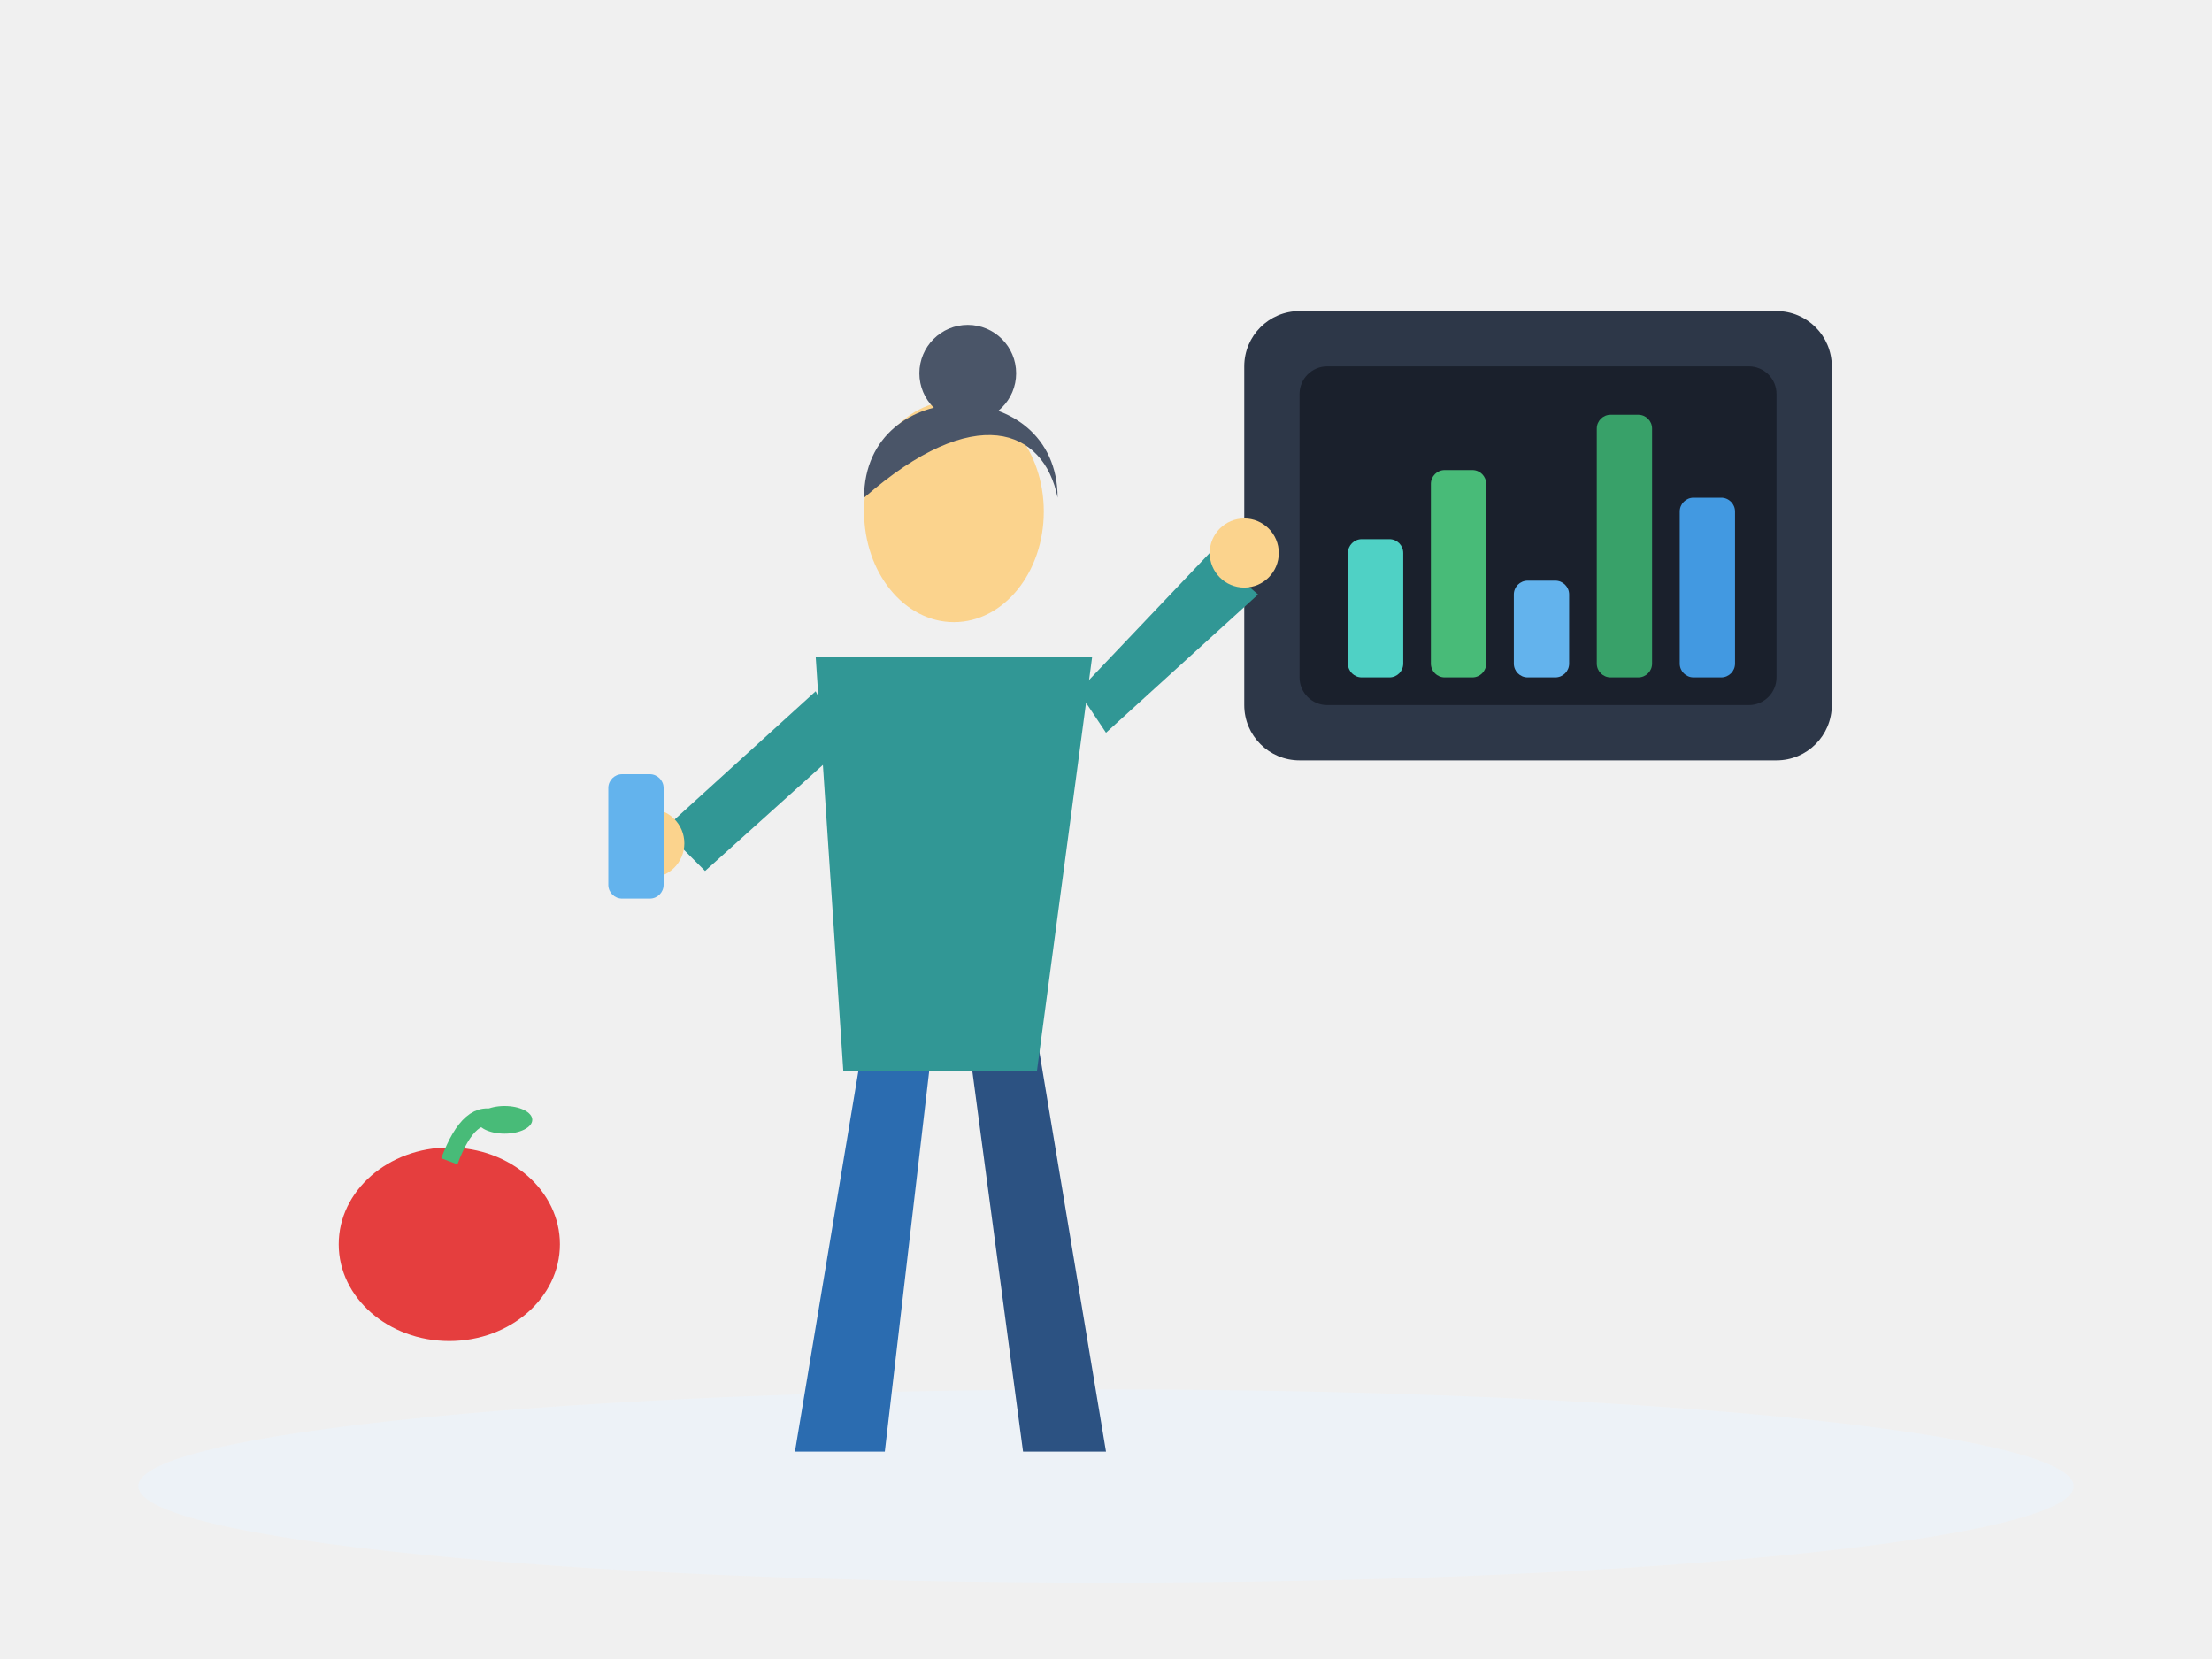
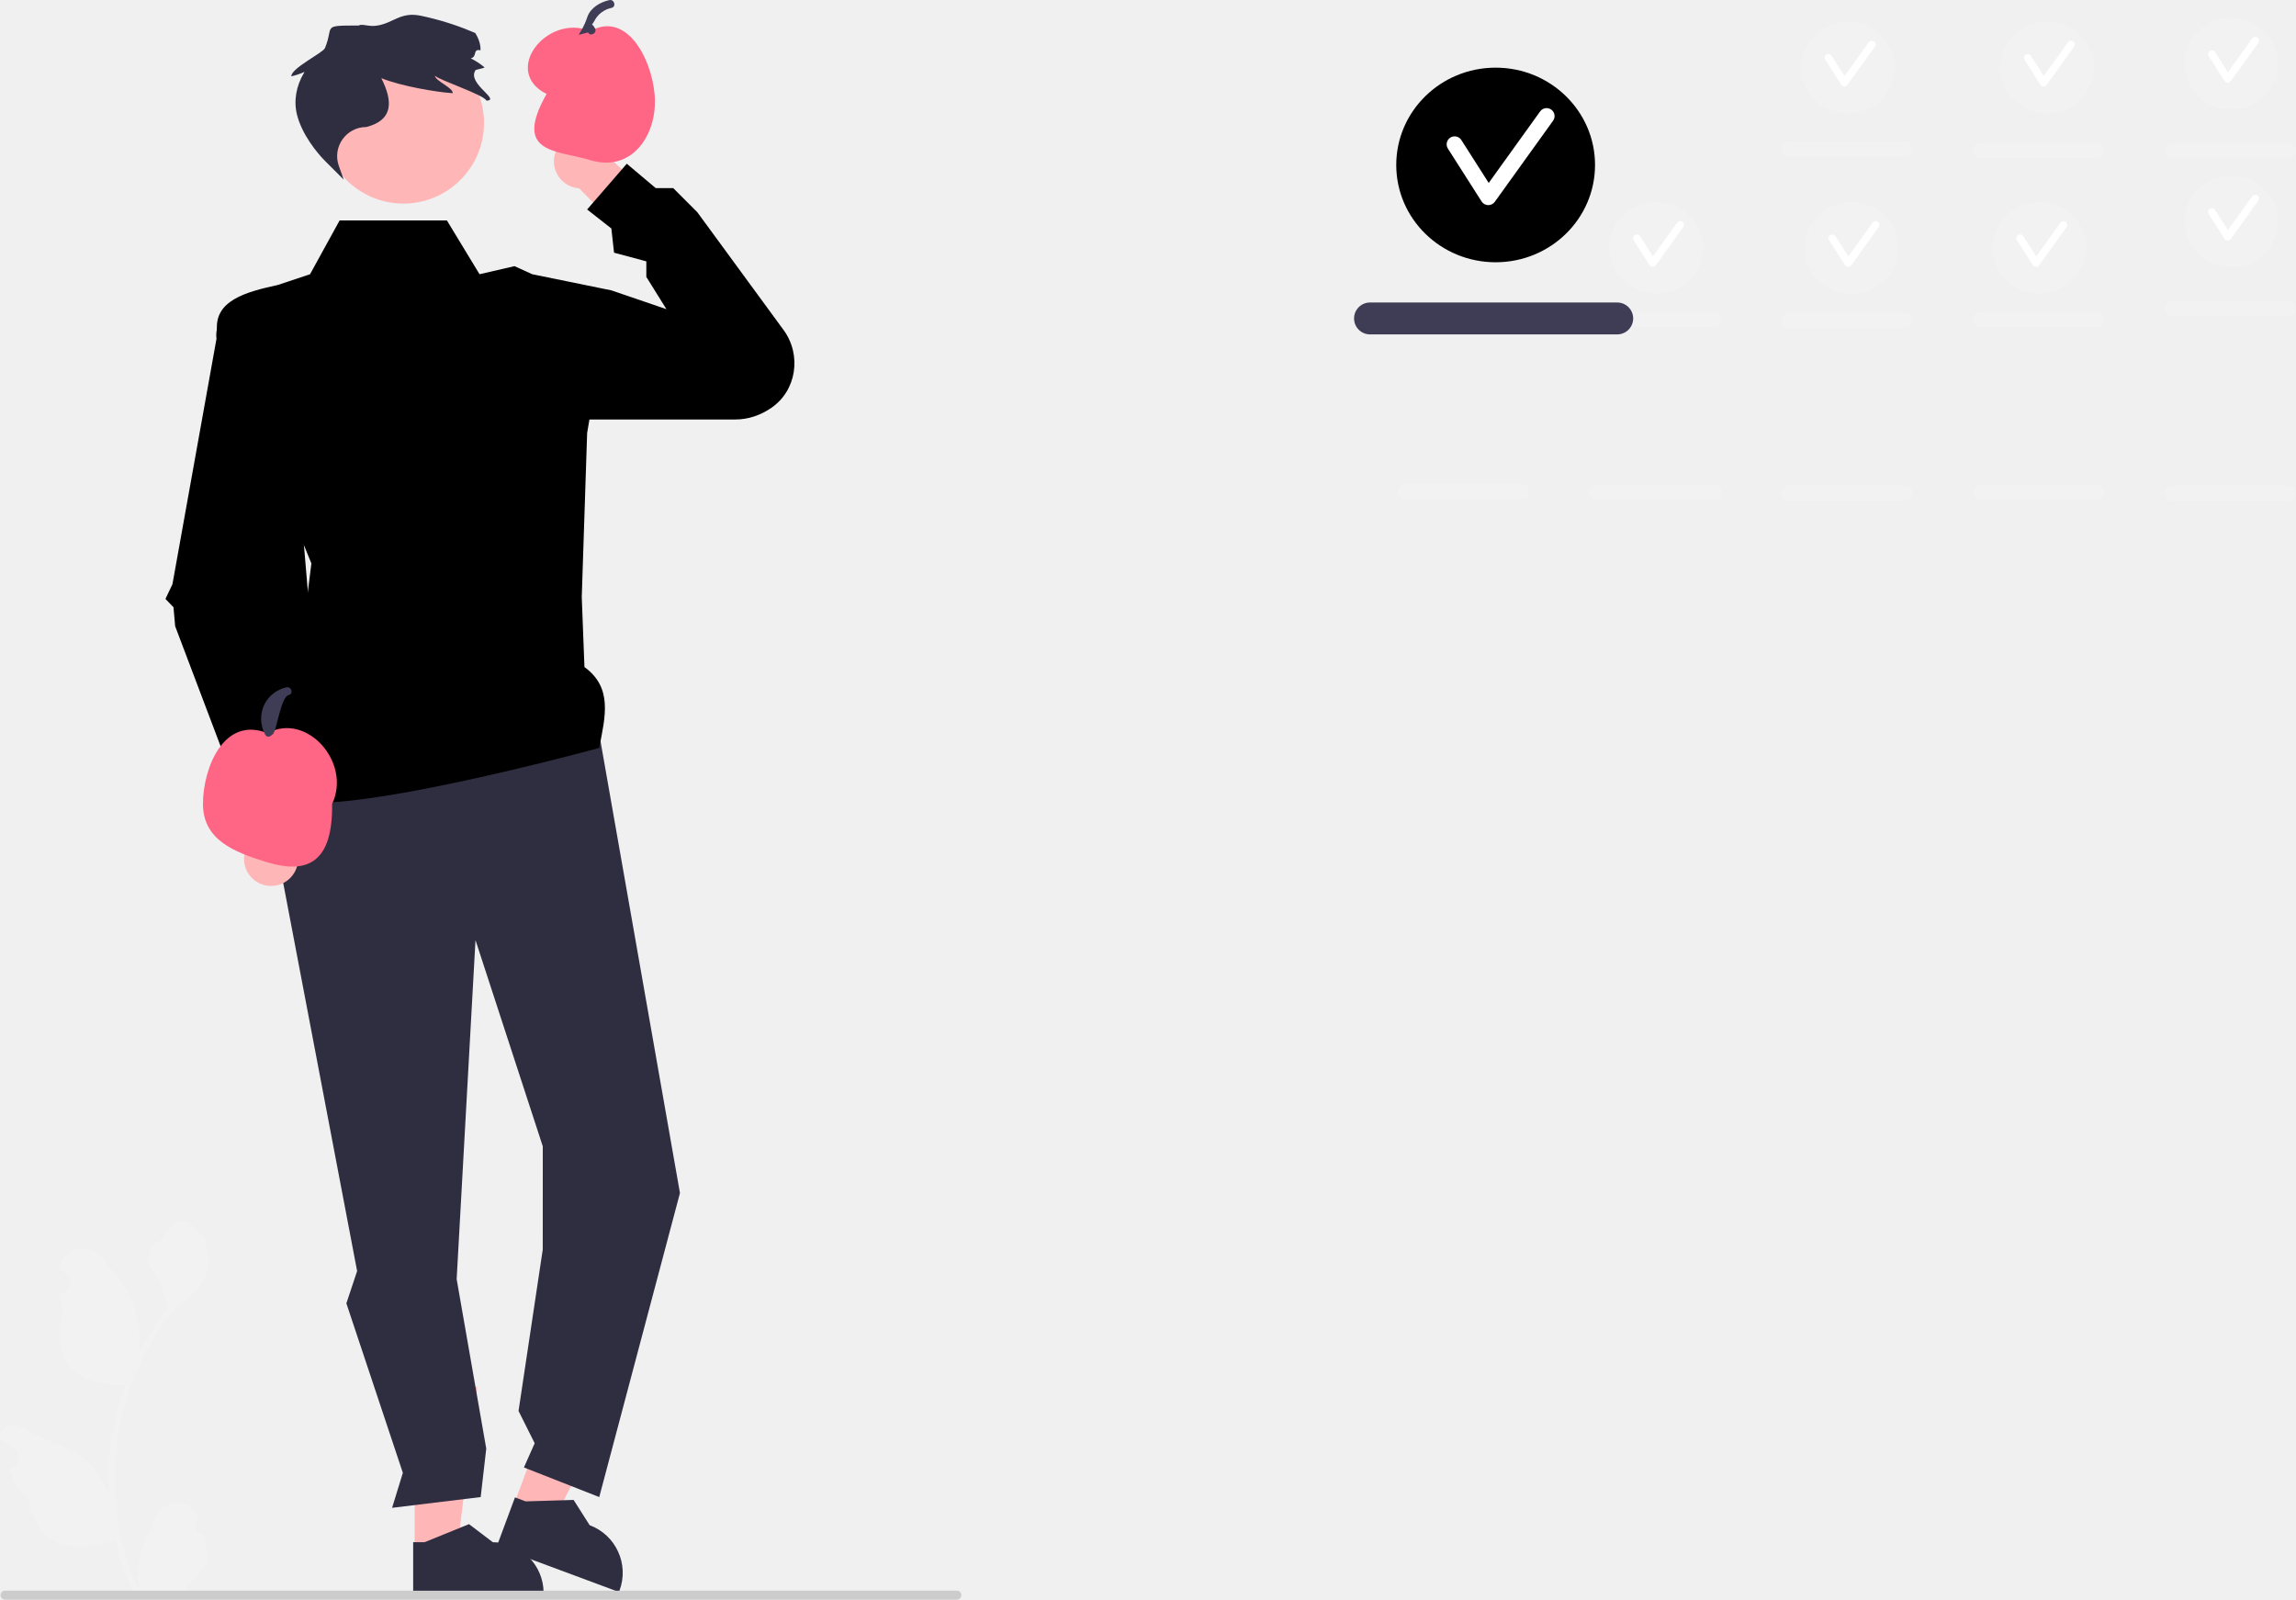
- <svg xmlns="http://www.w3.org/2000/svg" viewBox="0 0 320 240" width="100%" height="100%">
-   <ellipse cx="160" cy="215" rx="140" ry="14" fill="#EDF2F7" />
-   <rect x="180" y="45" width="85" height="65" rx="8" fill="#2D3748" />
-   <rect x="188" y="53" width="69" height="49" rx="4" fill="#1A202C" />
-   <rect x="195" y="78" width="8" height="20" rx="2" fill="#4FD1C5" />
-   <rect x="207" y="68" width="8" height="30" rx="2" fill="#48BB78" />
-   <rect x="219" y="84" width="8" height="14" rx="2" fill="#63B3ED" />
-   <rect x="231" y="60" width="8" height="38" rx="2" fill="#38A169" />
-   <rect x="243" y="72" width="8" height="26" rx="2" fill="#4299E1" />
-   <path d="M 125 150 L 115 210 L 128 210 L 135 150 Z" fill="#2B6CB0" />
-   <path d="M 140 150 L 148 210 L 160 210 L 150 150 Z" fill="#2C5282" />
-   <path d="M 118 95 L 158 95 L 150 155 L 122 155 Z" fill="#319795" />
-   <path d="M 118 100 L 96 120 L 102 126 L 122 108 Z" fill="#319795" />
-   <circle cx="94" cy="122" r="5" fill="#FBD38D" />
-   <rect x="88" y="112" width="8" height="18" rx="2" fill="#63B3ED" />
-   <path d="M 156 100 L 175 80 L 182 86 L 160 106 Z" fill="#319795" />
-   <circle cx="180" cy="80" r="5" fill="#FBD38D" />
-   <ellipse cx="138" cy="74" rx="13" ry="16" fill="#FBD38D" />
-   <path d="M 125 72 C 125 54, 153 54, 153 72 C 151 62, 141 58, 125 72 Z" fill="#4A5568" />
-   <circle cx="140" cy="54" r="7" fill="#4A5568" />
-   <ellipse cx="65" cy="180" rx="16" ry="14" fill="#E53E3E" />
-   <path d="M 65 168 Q 68 160 72 162" stroke="#48BB78" stroke-width="2.5" fill="none" />
-   <ellipse cx="73" cy="162" rx="4" ry="2" fill="#48BB78" />
+ <svg xmlns="http://www.w3.org/2000/svg" id="a" viewBox="0 0 610.927 425.59">
+   <path d="M161.617,41.425l15.646,14.749-7.179,10.113-15.987-16.183c-.693-.047-1.391-.194-2.074-.454-3.715-1.414-5.581-5.571-4.167-9.286,1.414-3.715,5.571-5.581,9.286-4.167,2.369,.901,3.981,2.92,4.475,5.227h0Z" fill="#ffb6b6" />
+   <g>
+     <polygon points="110.333 412.494 121.62 412.493 126.989 368.957 110.331 368.958 110.333 412.494" fill="#ffb6b6" />
+     <path d="M109.936,424.269l34.709-.001v-.439c-0-7.461-6.049-13.509-13.51-13.51h-.001l-6.34-4.81-11.829,4.811-3.03,0,.001,13.949h-0Z" fill="#2f2e41" />
+   </g>
+   <g>
+     <polygon points="136.641 400.575 147.22 404.509 167.431 365.576 151.817 359.77 136.641 400.575" fill="#ffb6b6" />
+     <path d="M132.164,411.472l32.532,12.099,.153-.411c2.601-6.993-.96-14.77-7.952-17.372l-.001-0-4.265-6.718-12.764,.385-2.84-1.056-4.862,13.074-0,0Z" fill="#2f2e41" />
+   </g>
+   <polygon points="158.018 187.134 180.925 317.417 159.45 398.306 139.406 390.432 142.269 383.989 137.974 375.399 144.417 332.449 144.427 305 126.521 250.128 121.51 340.323 129.384 385.421 127.902 398.306 104.33 401.17 107.193 391.864 92.161 346.766 95.024 338.176 74.981 232.948 79.992 199.304 158.018 187.134" fill="#2f2e41" />
+   <path d="M90.371,58.642h28.538l8.686,14.317,9.306-2.148,4.715,2.148,21.055,4.295-6.443,37.939-1.432,43.666,.716,18.612c7.526,5.499,5.583,13.078,3.914,21.529,0,0-71.919,19.668-83.372,13.386v-8.117l6.8-54.358-25.054-61.562c-1.099-8.428,7.805-10.705,16.106-12.527h0l8.59-2.863,7.874-14.317h0Z" fill="currentColor" />
+   <path d="M156.228,82.264l6.443-5.011,14.658,5.011-5.352-8.59v-4.14l-8.59-2.303-.716-6.443-6.443-5.053,10.55-12.175,7.704,6.493,4.653-.003,6.403,6.403,22.956,31.343c4.88,6.664,3.477,16.208-3.384,20.807-2.638,1.769-5.808,3.009-9.51,3.009h-40.591l1.22-29.349h-0Z" fill="currentColor" />
+   <circle cx="107.34" cy="32.717" r="21.447" fill="#ffb6b6" />
+   <g>
+     <path d="M66.114,224.57l-.509-21.496,12.239-2.004-.271,22.746c.454,.526,.84,1.126,1.135,1.794,1.606,3.636-.039,7.885-3.675,9.492-3.636,1.606-7.885-.039-9.492-3.675-1.024-2.319-.722-4.884,.572-6.857Z" fill="#ffb6b6" />
+     <path d="M65.753,81.48h0c-4.828-.277-8.732,3.88-8.153,8.682l-11.713,65.264-1.863,3.922,2.136,2.206,.449,5.057,17.834,47.1,22.286,.825-8.302-98.536-5.771-29.278c-1.021-2.989-3.75-5.061-6.903-5.242v-0Z" fill="currentColor" />
+   </g>
+   <g>
+     <path d="M88.368,213.893c.214,15.476-6.443,18.782-17.18,15.544-9.084-2.74-17.18-6.056-17.18-15.544s5.522-23.52,17.18-18.816c10.431-5.727,22.413,7.845,17.18,18.816Z" fill="#ff6584" />
+     <path d="M70.569,195.463c-1.371-2.495-1.465-5.544-.191-8.098,1.134-2.276,3.381-3.97,5.857-4.503,1.348-.29,1.923,1.78,.571,2.071-1.924,.414-3.05,8.328-3.972,10.077-.992,1.881-1.425-2.477-.41-.63,.666,1.212-1.188,2.297-1.854,1.084h0Z" fill="#3f3d56" />
+   </g>
+   <g>
+     <path d="M174.268,27.06c0,9.488-6.443,18.782-17.18,15.544-9.084-2.74-20.661-1.604-11.661-17.604-12-6,.003-21.46,11.661-16.756,10.431-5.727,17.18,9.328,17.18,18.816Z" fill="#ff6584" />
+     <path d="M156.469,8.629c-4.178,.978-2.031,1.399-.191-4.098,.807-2.412,3.381-3.97,5.857-4.503,1.348-.29,1.923,1.78,.571,2.071-1.924,.414-3.576,1.622-4.499,3.37-.992,1.881-.898,.23,.117,2.077,.666,1.212-1.188,2.297-1.854,1.084h0Z" fill="#3f3d56" />
+   </g>
+   <path d="M54.259,408.257c-2.066,.129-3.208-2.437-1.645-3.933l.155-.618c-.02-.05-.041-.099-.062-.148-2.089-4.982-9.17-4.947-11.241,.042-1.839,4.428-4.179,8.864-4.756,13.546-.258,2.067-.142,4.172,.316,6.2-4.308-9.411-6.575-19.687-6.575-30.021,0-2.597,.142-5.193,.433-7.783,.239-2.119,.568-4.224,.995-6.31,2.306-11.277,7.299-22.018,14.5-30.99,3.462-1.892,6.349-4.851,8.093-8.397,.626-1.279,1.117-2.655,1.35-4.056-.394,.052-1.486-5.949-1.188-6.317-.549-.833-1.532-1.247-2.131-2.06-2.982-4.043-7.091-3.337-9.236,2.157-4.582,2.313-4.627,6.148-1.815,9.837,1.789,2.347,2.035,5.522,3.604,8.035-.162,.207-.329,.407-.491,.614-2.961,3.798-5.522,7.88-7.681,12.169,.61-4.766-.291-10.508-1.826-14.21-1.748-4.217-5.025-7.769-7.91-11.415-3.466-4.379-10.573-2.468-11.184,3.083-.006,.054-.012,.107-.017,.161,.429,.242,.848,.499,1.259,.77,2.339,1.547,1.531,5.174-1.241,5.602l-.063,.01c.155,1.544,.42,3.074,.807,4.579-3.702,14.316,4.29,19.53,15.701,19.764,.252,.129,.497,.258,.749,.381-1.156,3.255-2.08,6.594-2.764,9.979-.614,2.99-1.04,6.013-1.279,9.049-.297,3.83-.271,7.68,.052,11.503l-.019-.136c-.82-4.211-3.107-8.145-6.427-10.87-4.946-4.063-11.933-5.559-17.268-8.824-2.568-1.572-5.859,.459-5.411,3.437l.022,.143c.794,.323,1.569,.698,2.319,1.117,.429,.242,.848,.499,1.259,.77,2.339,1.547,1.531,5.174-1.241,5.602l-.063,.01c-.045,.006-.084,.013-.129,.019,1.363,3.236,3.262,6.239,5.639,8.829,2.315,12.497,12.256,13.683,22.89,10.044h.006c1.163,5.064,2.861,10.011,5.044,14.726h18.02c.065-.2,.123-.407,.181-.607-1.666,.103-3.346,.006-4.986-.297,1.337-1.641,2.674-3.294,4.011-4.935,.032-.032,.058-.065,.084-.097,.678-.84,1.363-1.673,2.041-2.512l0-.001c.042-2.578-.267-5.147-.879-7.64l-.001-0v-0Z" fill="#f2f2f2" />
+   <path d="M255.81,424.4c0,.66-.53,1.19-1.19,1.19H1.33c-.66,0-1.19-.53-1.19-1.19s.53-1.19,1.19-1.19H254.62c.66,0,1.19,.53,1.19,1.19Z" fill="#ccc" />
+   <path d="M508.927,39.792c0-1.103-.897-2-2-2h-31c-1.103,0-2,.897-2,2s.897,2,2,2h31c1.103,0,2-.897,2-2Z" fill="#f2f2f2" />
+   <path d="M559.927,40c0-1.103-.897-2-2-2h-31c-1.103,0-2,.897-2,2s.897,2,2,2h31c1.103,0,2-.897,2-2Z" fill="#f2f2f2" />
+   <path d="M610.927,40.208c0-1.103-.897-2-2-2h-31c-1.103,0-2,.897-2,2s.897,2,2,2h31c1.103,0,2-.897,2-2Z" fill="#f2f2f2" />
+   <path d="M559.927,85c0-1.103-.897-2-2-2h-31c-1.103,0-2,.897-2,2s.897,2,2,2h31c1.103,0,2-.897,2-2Z" fill="#f2f2f2" />
+   <path d="M457.927,85c0-1.103-.897-2-2-2h-31c-1.103,0-2,.897-2,2s.897,2,2,2h31c1.103,0,2-.897,2-2Z" fill="#f2f2f2" />
+   <path d="M508.927,85.208c0-1.103-.897-2-2-2h-31c-1.103,0-2,.897-2,2s.897,2,2,2h31c1.103,0,2-.897,2-2Z" fill="#f2f2f2" />
+   <path d="M559.927,131c0-1.103-.897-2-2-2h-31c-1.103,0-2,.897-2,2s.897,2,2,2h31c1.103,0,2-.897,2-2Z" fill="#f2f2f2" />
+   <path d="M610.927,131.208c0-1.103-.897-2-2-2h-31c-1.103,0-2,.897-2,2s.897,2,2,2h31c1.103,0,2-.897,2-2Z" fill="#f2f2f2" />
+   <path d="M406.927,130.792c0-1.103-.897-2-2-2h-31c-1.103,0-2,.897-2,2s.897,2,2,2h31c1.103,0,2-.897,2-2Z" fill="#f2f2f2" />
+   <path d="M457.927,131c0-1.103-.897-2-2-2h-31c-1.103,0-2,.897-2,2s.897,2,2,2h31c1.103,0,2-.897,2-2Z" fill="#f2f2f2" />
+   <path d="M508.927,131.208c0-1.103-.897-2-2-2h-31c-1.103,0-2,.897-2,2s.897,2,2,2h31c1.103,0,2-.897,2-2Z" fill="#f2f2f2" />
+   <g>
+     <ellipse cx="491.681" cy="17.962" rx="12.463" ry="12.201" fill="#f2f2f2" />
+     <path d="M490.762,23l-.028-0c-.332-.009-.637-.182-.815-.462l-4.225-6.625c-.297-.466-.16-1.084,.306-1.381,.465-.295,1.083-.16,1.381,.306l3.431,5.38,6.447-8.968c.323-.449,.949-.55,1.396-.229,.449,.322,.551,.947,.229,1.396l-7.308,10.167c-.188,.262-.491,.416-.812,.416h0Z" fill="#fff" />
+   </g>
+   <g>
+     <ellipse cx="544.681" cy="17.962" rx="12.463" ry="12.201" fill="#f2f2f2" />
+     <path d="M543.762,23l-.028-0c-.332-.009-.637-.182-.815-.462l-4.225-6.625c-.297-.466-.16-1.084,.306-1.381,.465-.295,1.083-.16,1.381,.306l3.431,5.38,6.447-8.968c.323-.449,.949-.55,1.396-.229,.449,.322,.551,.947,.229,1.396l-7.308,10.167c-.188,.262-.491,.416-.812,.416h0Z" fill="#fff" />
+   </g>
+   <g>
+     <ellipse cx="593.681" cy="16.962" rx="12.463" ry="12.201" fill="#f2f2f2" />
+     <path d="M592.762,22l-.028-0c-.332-.009-.637-.182-.815-.462l-4.225-6.625c-.297-.466-.16-1.084,.306-1.381,.465-.295,1.083-.16,1.381,.306l3.431,5.38,6.447-8.968c.323-.449,.949-.55,1.396-.229,.449,.322,.551,.947,.229,1.396l-7.308,10.167c-.188,.262-.491,.416-.812,.416h0Z" fill="#fff" />
+   </g>
+   <path d="M610.927,82.208c0-1.103-.897-2-2-2h-31c-1.103,0-2,.897-2,2s.897,2,2,2h31c1.103,0,2-.897,2-2Z" fill="#f2f2f2" />
+   <g>
+     <ellipse cx="593.681" cy="58.962" rx="12.463" ry="12.201" fill="#f2f2f2" />
+     <path d="M592.762,64l-.028-0c-.332-.009-.637-.182-.815-.462l-4.225-6.625c-.297-.466-.16-1.084,.306-1.381,.465-.295,1.083-.16,1.381,.306l3.431,5.38,6.447-8.968c.323-.449,.949-.55,1.396-.229,.449,.322,.551,.947,.229,1.396l-7.308,10.167c-.188,.262-.491,.416-.812,.416Z" fill="#fff" />
+   </g>
+   <g>
+     <ellipse cx="542.681" cy="65.962" rx="12.463" ry="12.201" fill="#f2f2f2" />
+     <path d="M541.762,71l-.028-0c-.332-.009-.637-.182-.815-.462l-4.225-6.625c-.297-.466-.16-1.084,.306-1.381,.465-.295,1.083-.16,1.381,.306l3.431,5.38,6.447-8.968c.323-.449,.949-.55,1.396-.229,.449,.322,.551,.947,.229,1.396l-7.308,10.167c-.188,.262-.491,.416-.812,.416Z" fill="#fff" />
+   </g>
+   <g>
+     <ellipse cx="492.681" cy="65.962" rx="12.463" ry="12.201" fill="#f2f2f2" />
+     <path d="M491.762,71l-.028-0c-.332-.009-.637-.182-.815-.462l-4.225-6.625c-.297-.466-.16-1.084,.306-1.381,.465-.295,1.083-.16,1.381,.306l3.431,5.38,6.447-8.968c.323-.449,.949-.55,1.396-.229,.449,.322,.551,.947,.229,1.396l-7.308,10.167c-.188,.262-.491,.416-.812,.416Z" fill="#fff" />
+   </g>
+   <g>
+     <ellipse cx="440.681" cy="65.962" rx="12.463" ry="12.201" fill="#f2f2f2" />
+     <path d="M439.762,71l-.028-0c-.332-.009-.637-.182-.815-.462l-4.225-6.625c-.297-.466-.16-1.084,.306-1.381,.465-.295,1.083-.16,1.381,.306l3.431,5.38,6.447-8.968c.323-.449,.949-.55,1.396-.229,.449,.322,.551,.947,.229,1.396l-7.308,10.167c-.188,.262-.491,.416-.812,.416Z" fill="#fff" />
+   </g>
+   <path d="M434.56,84.726c0-2.341-1.903-4.244-4.244-4.244h-65.779c-2.341,0-4.244,1.903-4.244,4.244s1.903,4.244,4.244,4.244h65.779c2.341,0,4.244-1.903,4.244-4.244Z" fill="#3f3d56" />
+   <g>
+     <ellipse cx="397.965" cy="43.889" rx="26.446" ry="25.889" fill="currentColor" />
+     <path d="M396.016,54.578c-.02,0-.039,0-.059-.001-.703-.02-1.352-.386-1.73-.98l-8.964-14.058c-.63-.988-.34-2.3,.649-2.93,.987-.627,2.299-.34,2.93,.649l7.28,11.417,13.679-19.03c.686-.952,2.013-1.167,2.961-.485,.952,.684,1.169,2.01,.485,2.961l-15.507,21.573c-.399,.555-1.041,.884-1.723,.884v0Z" fill="#fff" />
+   </g>
+   <path d="M125.253,15.525c1.3,.64,2.52,1.44,3.62,2.36,.32,.27-2.71,.63-2.41,.91-2.15,3.46,6.81,7.79,3,8-.76-1.62-12.49-5.41-13.76-6.66,.18,1.44,4.93,3.23,4.76,4.66-4.27-.27-13.79-1.87-19-4,3.139,6.255,3.163,11.172-4,13h-0c-5.361,0-9.103,5.311-7.3,10.359l1.3,3.641-5-5c-2.079-2.079-6.107-6.999-7.432-12.251-.952-3.772-.176-7.724,1.805-11.072,.073-.124,.139-.243,.197-.357-1.13,.52-2.31,.92-3.52,1.19-.05-2.18,8.41-6.22,8.95-7.51,2.51-6.01-1.15-6,9-6,.875-.583,2.633,.413,5,0,4.356-.76,6.157-3.733,11.566-2.597,4.668,.981,9.21,2.42,12.732,3.888l1.702,.709c1.03,1.65,1.45,3.19,1.39,4.59-.09-.02-.19-.04-.28-.05-1.77-.25-.58,1.81-2.32,2.19Z" fill="#2f2e41" />
</svg>
